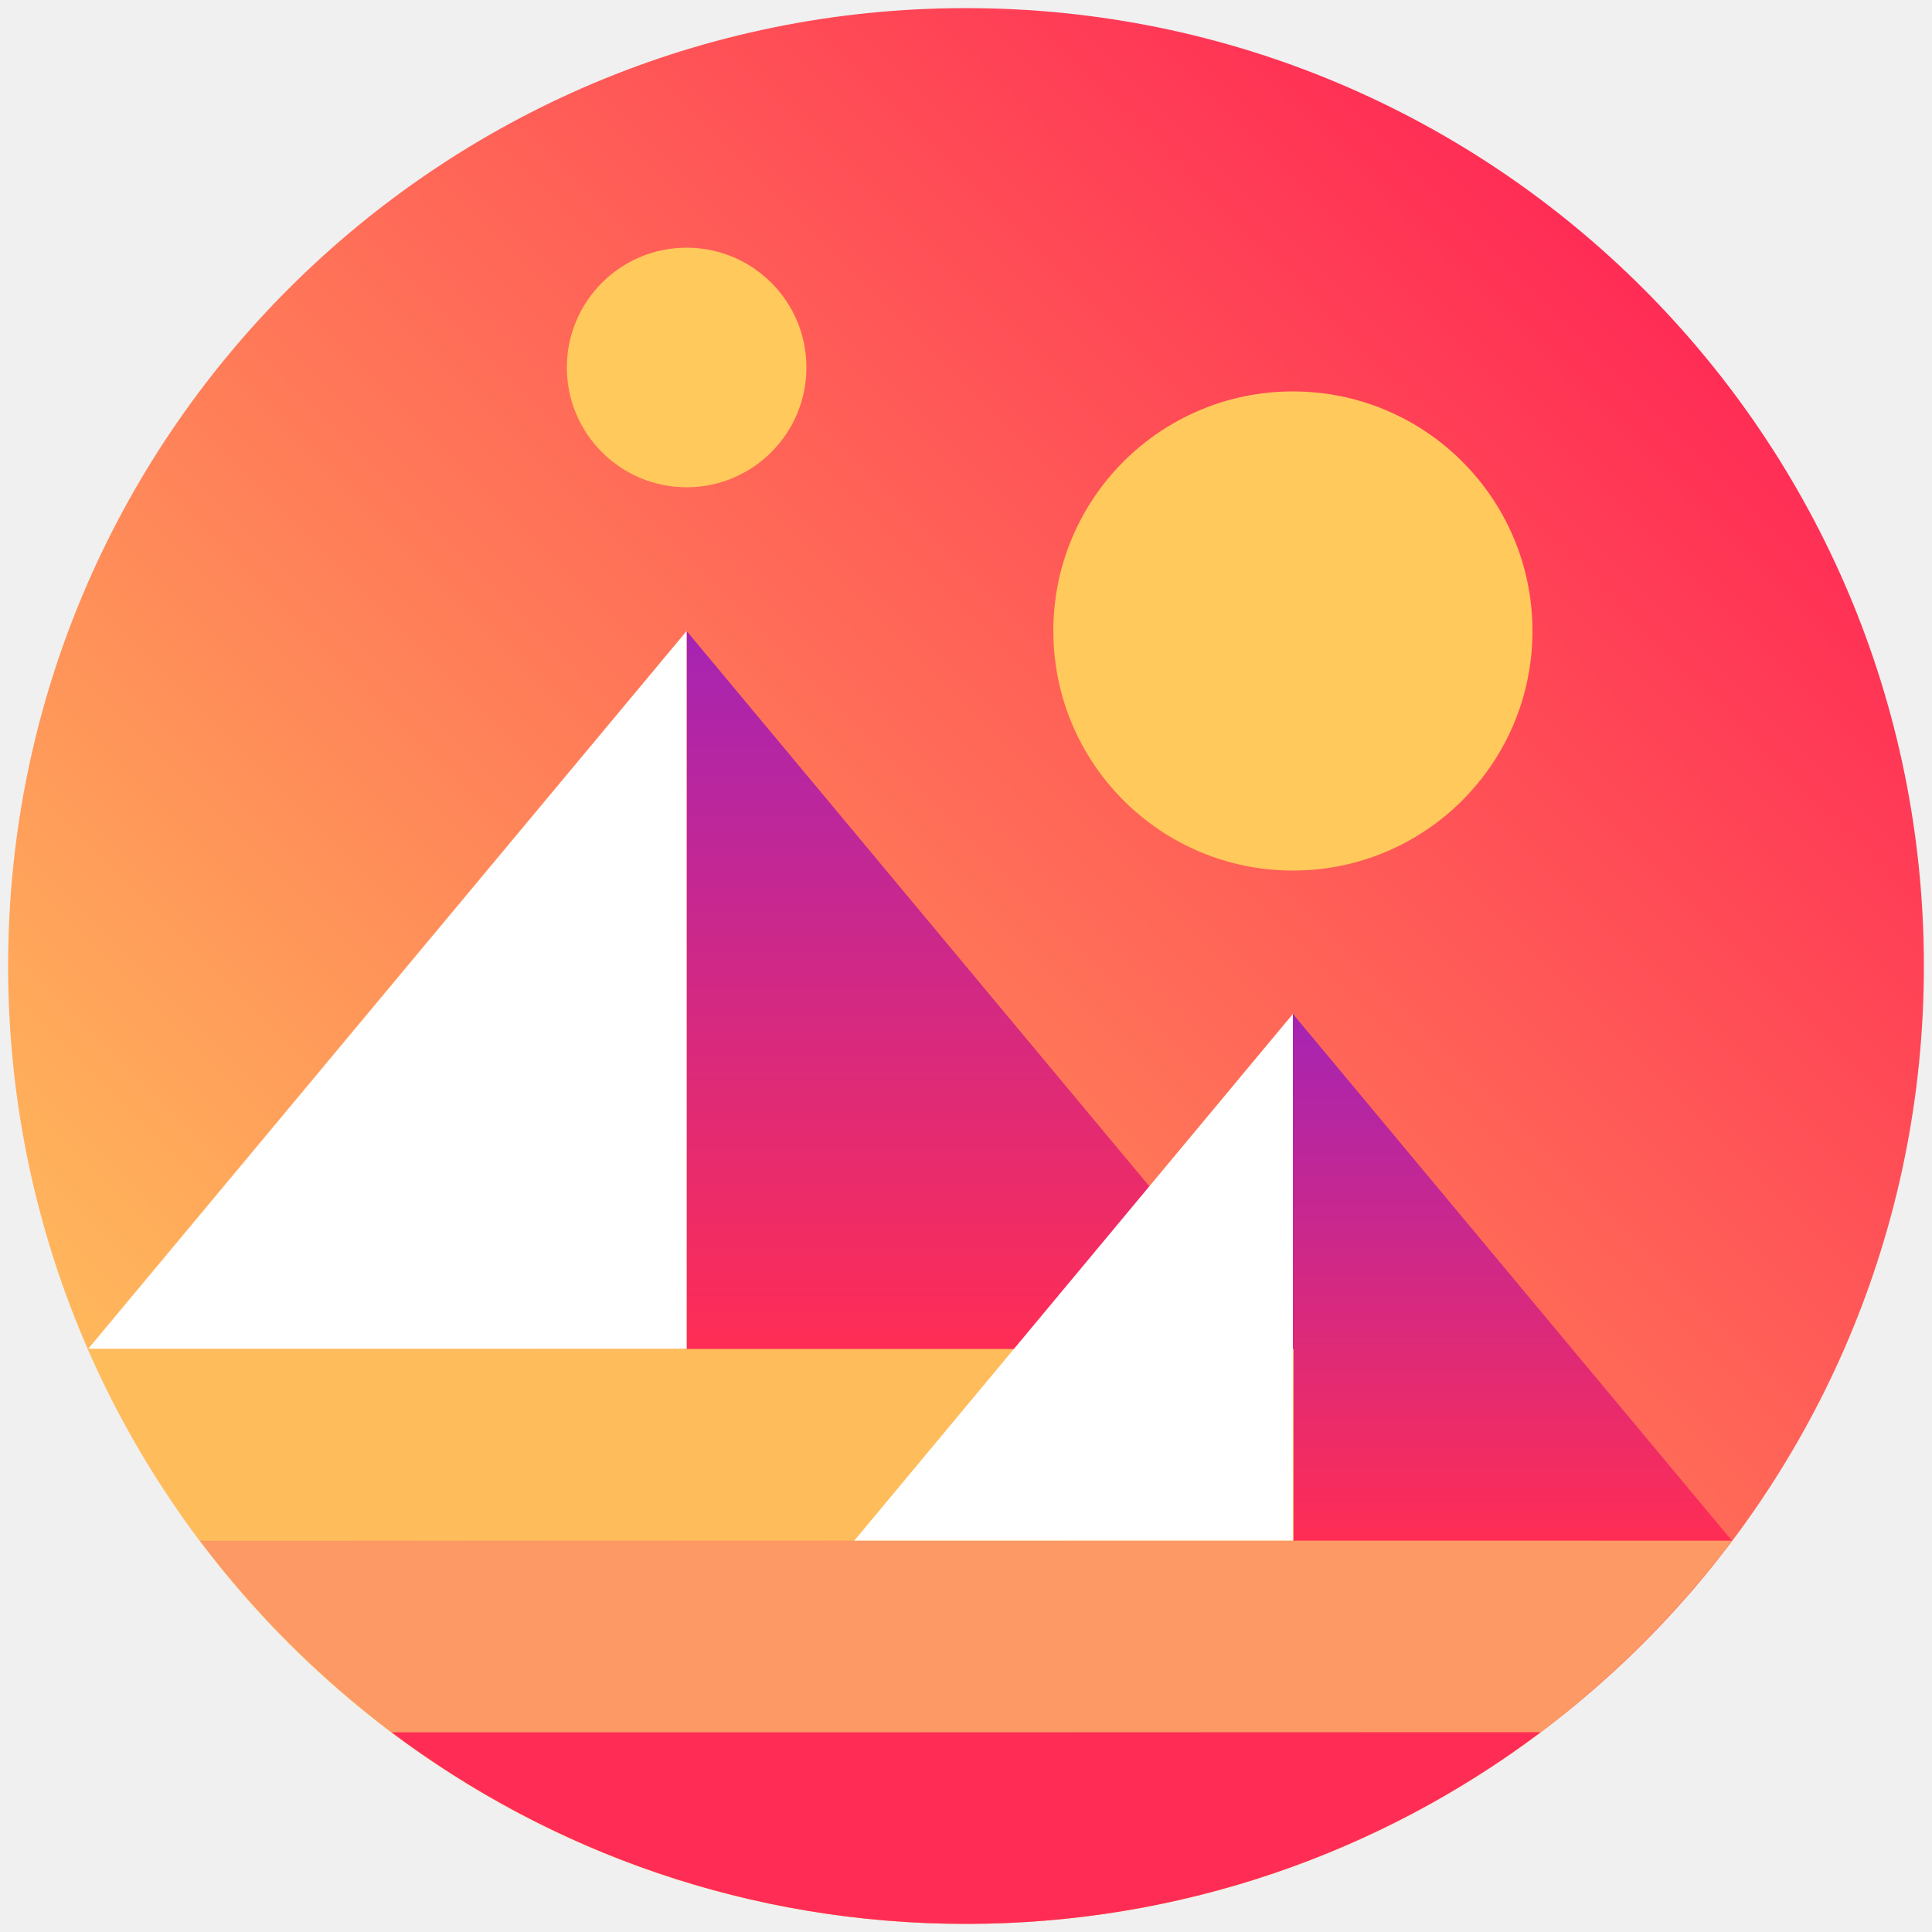
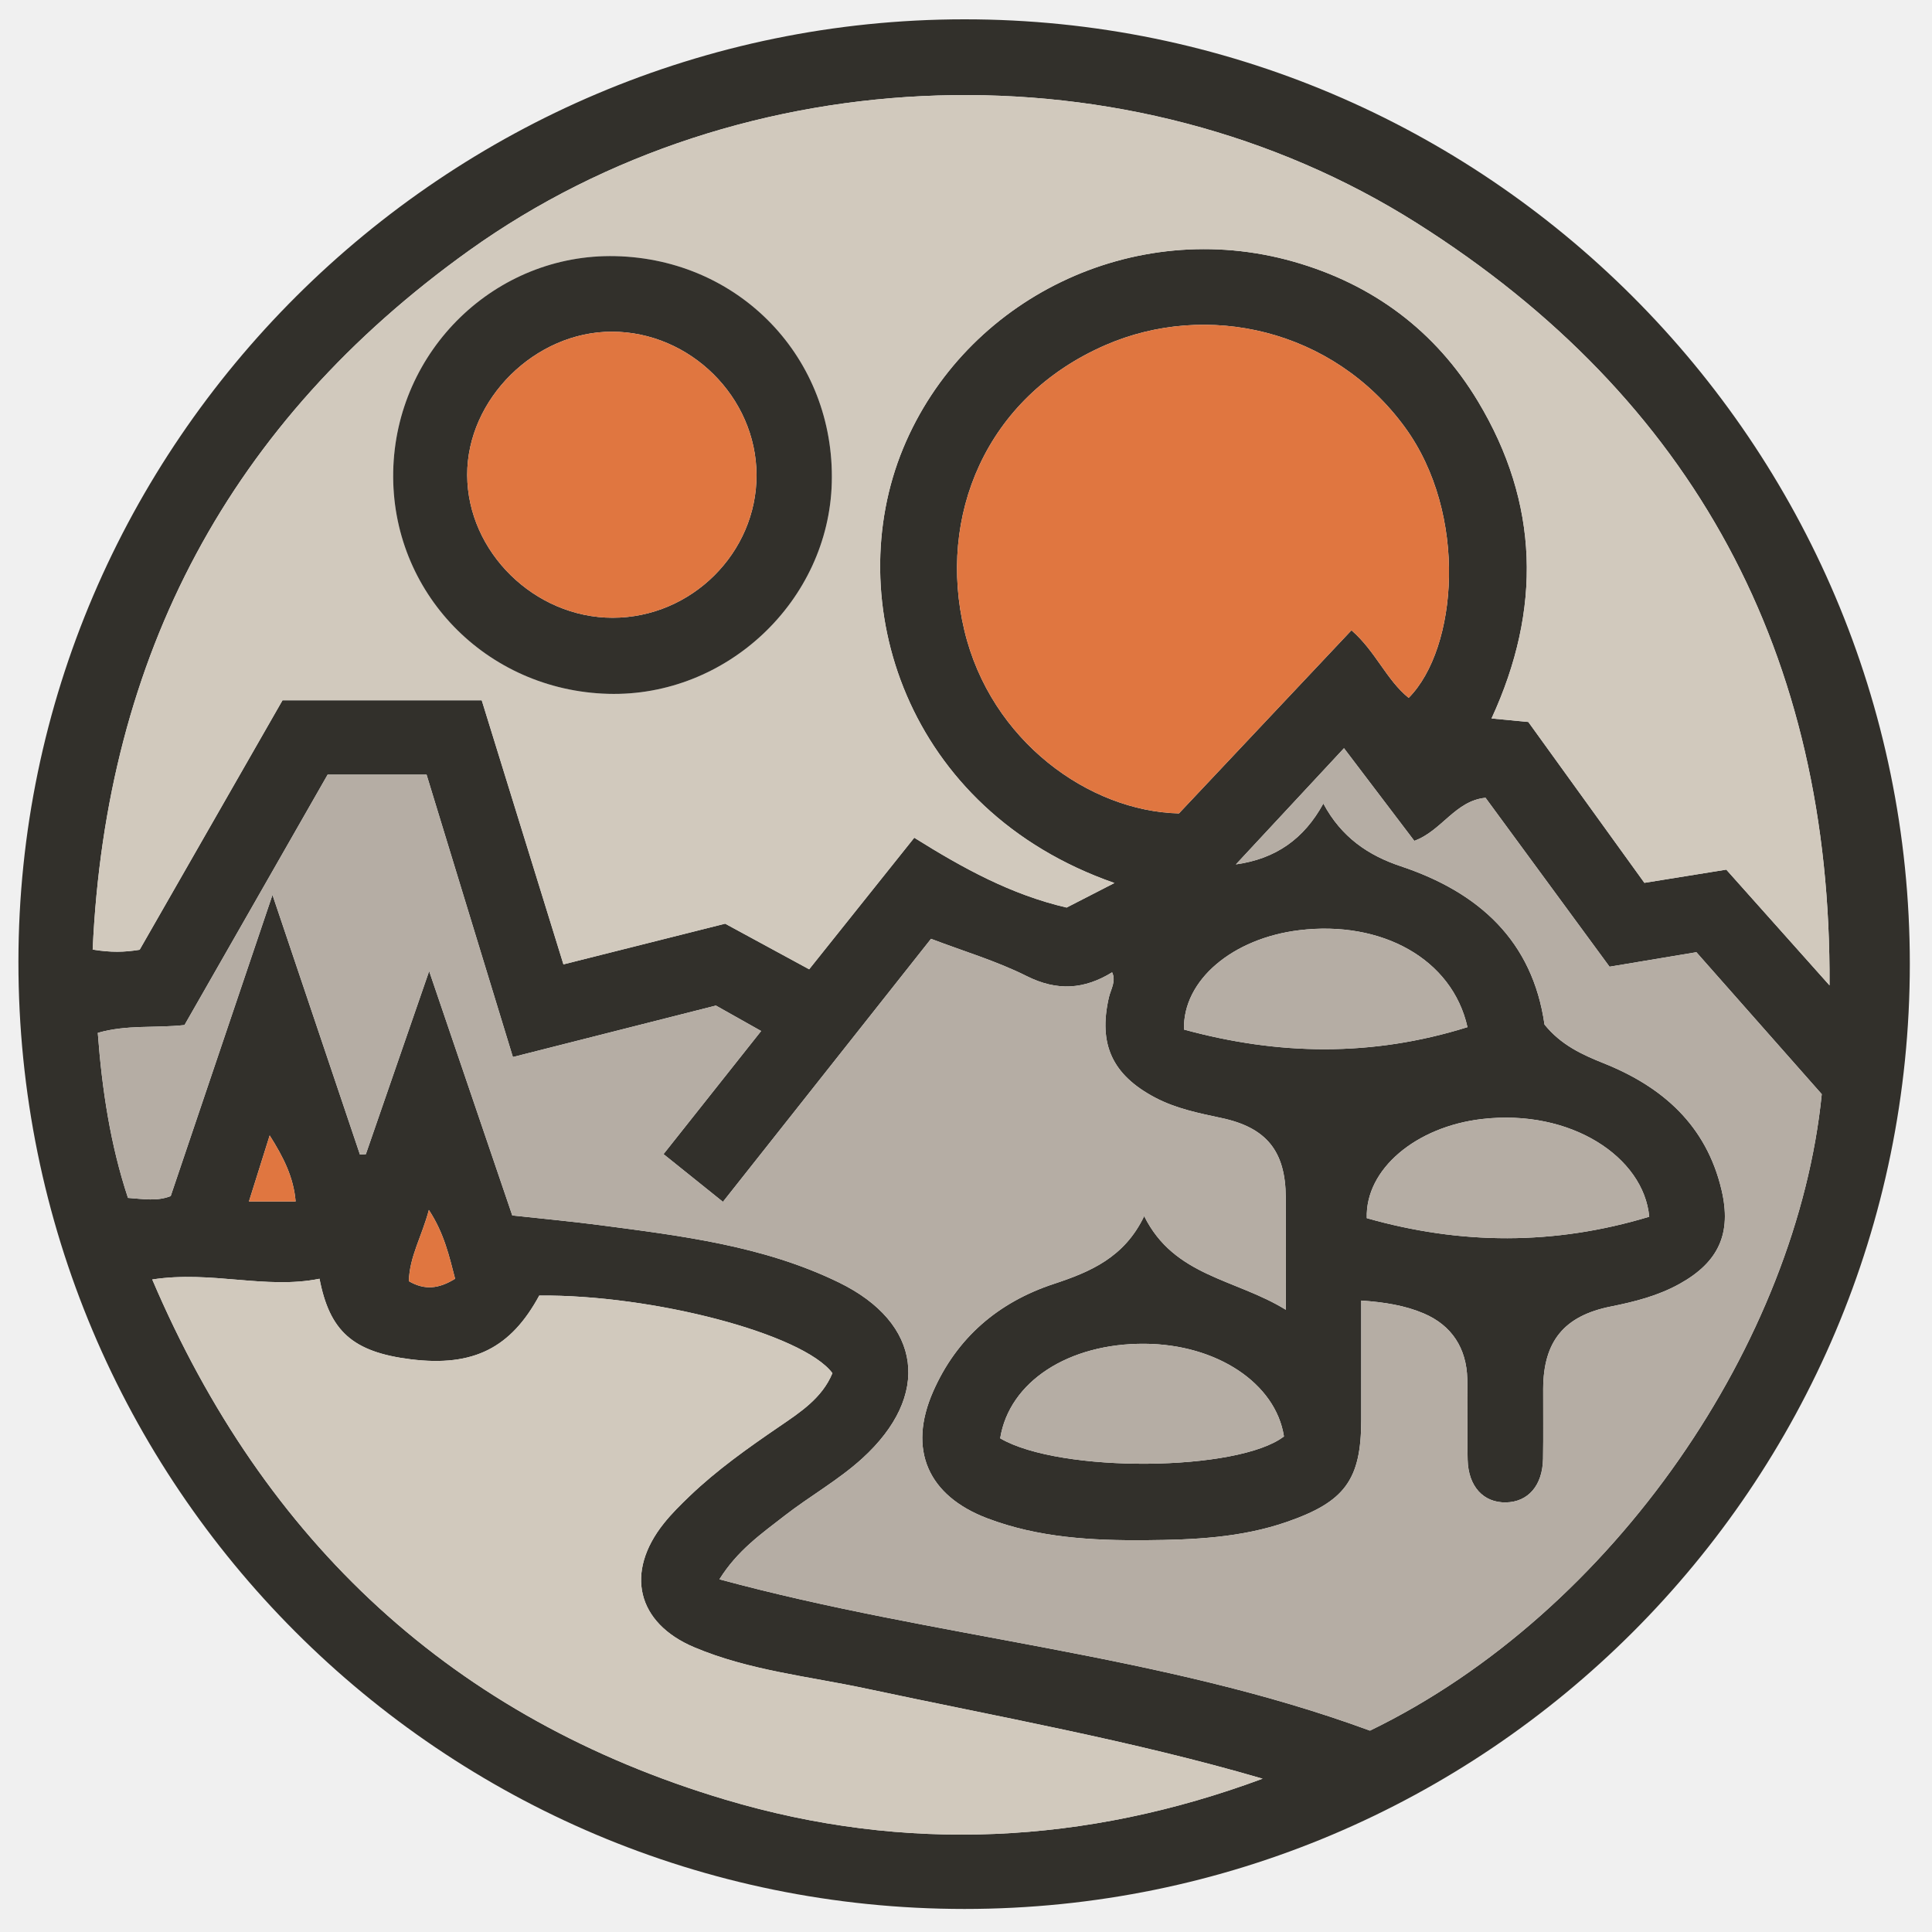
- <svg xmlns="http://www.w3.org/2000/svg" version="1.1" id="mana" x="0px" y="0px" viewBox="0 0 500 500" style="enable-background:new 0 0 500 500;" xml:space="preserve">
-   <style type="text/css">
- 	.st0{fill-rule:evenodd;clip-rule:evenodd;fill:url(#SVGID_1_);}
- 	.st1{fill-rule:evenodd;clip-rule:evenodd;fill:url(#SVGID_2_);}
- 	.st2{fill-rule:evenodd;clip-rule:evenodd;fill:#FFFFFF;}
- 	.st3{fill-rule:evenodd;clip-rule:evenodd;fill:#FC9965;}
- 	.st4{fill-rule:evenodd;clip-rule:evenodd;fill:#FF2D55;}
- 	.st5{fill-rule:evenodd;clip-rule:evenodd;fill:url(#SVGID_3_);}
- 	.st6{fill-rule:evenodd;clip-rule:evenodd;fill:#FFBC5B;}
- 	.st7{fill-rule:evenodd;clip-rule:evenodd;fill:#FFC95B;}
- </style>
+ <svg xmlns="http://www.w3.org/2000/svg" version="1.1" id="Layer_1" x="0px" y="0px" viewBox="0 0 500 500" style="enable-background:new 0 0 500 500;" xml:space="preserve">
  <g>
-     <linearGradient id="SVGID_1_" gradientUnits="userSpaceOnUse" x1="-386.964" y1="762.161" x2="-387.841" y2="761.284" gradientTransform="matrix(400 0 0 -400 155211 304939)">
-       <stop offset="0" style="stop-color:#FF2D55" />
-       <stop offset="1" style="stop-color:#FFBC5B" />
-     </linearGradient>
-     <circle class="st0" cx="250" cy="250" r="247.9" />
-     <linearGradient id="SVGID_2_" gradientUnits="userSpaceOnUse" x1="-384.98" y1="761.038" x2="-384.98" y2="759.799" gradientTransform="matrix(125 0 0 -150 48377.699 114319)">
-       <stop offset="0" style="stop-color:#A524B3" />
-       <stop offset="1" style="stop-color:#FF2D55" />
-     </linearGradient>
-     <path class="st1" d="M177.7,163.3v185.9h154.9L177.7,163.3z" />
-     <path class="st2" d="M22.8,349.1h154.9V163.3L22.8,349.1z" />
-     <path class="st3" d="M51.7,398.7c14.1,18.7,30.9,35.4,49.6,49.6h297.4c18.7-14.1,35.4-30.9,49.6-49.6H51.7z" />
-     <path class="st4" d="M101.3,448.3c41.4,31.1,92.9,49.6,148.7,49.6s107.3-18.5,148.7-49.6H101.3z" />
-     <linearGradient id="SVGID_3_" gradientUnits="userSpaceOnUse" x1="-383.415" y1="760.151" x2="-383.415" y2="758.912" gradientTransform="matrix(91.7 0 0 -110 35550.598 83879)">
-       <stop offset="0" style="stop-color:#A524B3" />
-       <stop offset="1" style="stop-color:#FF2D55" />
-     </linearGradient>
-     <path class="st5" d="M334.6,262.4v136.3h113.6L334.6,262.4z" />
-     <path class="st6" d="M334.6,349.1H22.8c7.7,17.7,17.5,34.3,28.9,49.6h283.1v-49.6H334.6z" />
-     <path class="st2" d="M221.1,398.7h113.5V262.4L221.1,398.7z" />
-     <circle class="st7" cx="334.6" cy="163.3" r="62" />
-     <circle class="st7" cx="177.7" cy="95.1" r="31" />
+     <path style="fill:#32302B;" d="M249.533,5c134.833-0.064,244.742,109.728,244.728,244.466   c-0.014,135.025-109.607,244.578-244.659,244.57C114.213,494.028,4.69,384.351,4.769,248.857   C4.847,114.737,114.929,5.064,249.533,5z M287.837,251.624c-7.197,4.432-14.215,4.957-22.137,0.986   c-7.771-3.895-16.24-6.398-24.753-9.646c-17.843,22.555-35.661,45.077-53.85,68.068c-5.318-4.269-10.127-8.13-15.38-12.347   c8.497-10.716,16.637-20.981,25.265-31.862c-4.419-2.486-8.191-4.607-11.705-6.583c-17.645,4.473-34.854,8.836-52.543,13.32   c-7.639-24.992-14.999-49.068-22.34-73.084c-9.018,0-17.108,0-25.602,0c-12.361,21.625-24.77,43.334-37.043,64.805   c-7.661,0.845-14.911-0.155-22.442,2.025c1.105,14.752,3.262,28.977,7.811,42.706c4.105,0.299,7.53,0.92,11.058-0.463   c8.564-25.346,17.128-50.689,26.341-77.955c8.016,23.8,15.324,45.499,22.633,67.197c0.511-0.03,1.022-0.061,1.533-0.091   c5.229-15.124,10.458-30.248,16.381-47.382c7.637,22.449,14.549,42.764,21.513,63.236c7.827,0.857,15.206,1.528,22.546,2.493   c21.171,2.782,42.447,5.337,61.968,14.847c21.581,10.514,23.928,29.293,6.066,45.541c-6.23,5.667-13.572,9.746-20.159,14.871   c-5.909,4.597-12.16,8.947-16.809,16.417c56.259,15.275,114.088,19.203,168.359,39.164   c63.516-30.81,110.563-101.108,116.919-164.72c-10.734-12.155-21.618-24.479-32.443-36.736c-7.685,1.283-14.959,2.498-22.479,3.754   c-10.699-14.575-21.245-28.942-32.092-43.719c-7.836,0.759-11.353,8.587-18.434,11.143c-5.953-7.844-11.883-15.657-18.196-23.975   c-9.791,10.526-18.881,20.298-27.971,30.07c10.309-1.443,17.626-6.595,22.628-15.749c4.675,8.745,11.657,13.431,20.039,16.227   c20.275,6.763,34.109,19.336,37.199,40.97c4.274,5.292,9.674,7.761,15.359,10.036c15.228,6.094,26.496,16.049,30.445,32.72   c2.668,11.262-0.692,18.714-10.849,24.355c-5.564,3.09-11.589,4.623-17.77,5.858c-12.14,2.425-17.474,9.004-17.53,21.295   c-0.027,6.038,0.069,12.077-0.036,18.113c-0.12,6.91-3.85,11.196-9.619,11.294c-5.808,0.098-9.73-4.127-9.895-11.055   c-0.166-6.963,0.08-13.936-0.091-20.899c-0.194-7.935-4.002-13.852-11.259-16.947c-4.825-2.058-10.099-2.916-16.188-3.341   c0,10.59,0.004,20.755-0.001,30.92c-0.008,15.577-4.35,21.204-19.271,26.375c-11.86,4.111-24.194,4.626-36.416,4.727   c-13.875,0.115-27.834-0.618-41.131-5.682c-15.306-5.829-20.586-17.748-13.981-32.777c6.146-13.985,16.873-23.125,31.249-27.874   c9.419-3.111,18.251-6.817,23.38-17.546c7.748,15.654,23.641,16.211,36.649,24.24c0-10.674,0.039-19.907-0.01-29.139   c-0.064-11.892-4.988-17.999-16.581-20.473c-5.911-1.262-11.824-2.442-17.239-5.304c-11.069-5.85-14.729-13.788-11.961-25.898   c0.499-2.184,1.997-4.277,0.766-6.665c0.276-0.063,0.551-0.125,0.453-0.103C288.285,251.321,288.061,251.472,287.837,251.624z    M473.477,255.009c0.528-85.594-35.022-151.865-106.768-197.246c-74.303-46.999-174.654-43.487-245.279,7.056   c-61.938,44.327-94,104.81-97.445,180.934c4.778,0.775,8.207,0.693,12.157,0.042c12.306-21.491,24.728-43.186,36.964-64.553   c17.595,0,34.457,0,51.568,0c7.055,22.804,14.02,45.314,21.143,68.336c14.375-3.617,28.038-7.055,41.852-10.531   c7.142,3.878,14.235,7.73,21.742,11.806c9.163-11.472,18.084-22.64,27.198-34.051c12.68,7.93,25.052,14.727,39.428,18.074   c3.698-1.899,7.647-3.927,12.373-6.354c-54.137-18.862-70.985-73.127-54.672-112.52c16.022-38.69,59.566-60.087,101.048-48.287   c20.432,5.812,36.707,17.857,47.705,36.145c15.854,26.364,16.544,53.816,3.515,82.075c3.688,0.352,6.409,0.612,9.522,0.91   c9.942,13.778,19.959,27.659,30.042,41.632c7.282-1.174,14.113-2.275,21.193-3.416   C455.727,235.108,464.602,245.059,473.477,255.009z M39.403,331.13c29.071,68.12,77.956,113.601,148.24,134.594   c46.661,13.937,93.367,11.574,139.118-5.401c-33.82-9.878-68.295-15.984-102.5-23.294c-14.962-3.198-30.364-4.703-44.59-10.712   c-14.901-6.294-17.97-19.423-7.859-32.081c2.02-2.529,4.348-4.833,6.693-7.074c7.071-6.76,15.015-12.391,23.079-17.898   c5.482-3.744,11.197-7.444,13.846-13.894c-7.628-10.188-46.491-20.347-75.873-20.082c-7.313,13.5-16.979,18.527-33.269,16.495   c-15.064-1.879-20.978-7.322-23.597-20.843C68.722,333.765,54.734,328.755,39.403,331.13z M364.563,180.608   c12.677-12.765,15.484-47.543-1.012-70.088c-18.633-25.464-51.309-32.618-77.509-21.19c-31.161,13.592-43.451,44.454-36.472,73.788   c6.823,28.677,32.346,46.854,55.54,47.393c14.888-15.804,29.726-31.555,44.65-47.397   C356.078,168.627,358.778,175.947,364.563,180.608z M258.848,372.233c15.514,9.082,61.681,8.625,73.438-0.493   c-2.125-13.731-17.36-23.855-36.078-23.973C276.55,347.642,261.191,357.56,258.848,372.233z M426.82,314.888   c-1.421-15.407-20.251-27.984-43.349-25.276c-16.945,1.987-30.164,12.919-29.748,25.646   C377.943,322.141,402.171,322.34,426.82,314.888z M379.781,265.824c-3.951-17.689-22.266-27.687-43.572-25.084   c-17.06,2.084-30.119,12.808-29.799,25.706C330.667,273.077,354.925,273.603,379.781,265.824z M110.992,313.136   c-1.788,6.776-5.037,12.122-5.177,18.436c4.13,2.391,7.743,1.968,11.965-0.629C116.259,325.13,114.982,319.239,110.992,313.136z    M76.509,310.94c-0.517-6.271-3.179-11.503-6.716-17.091c-1.715,5.462-3.43,10.923-5.367,17.091   C69.058,310.94,72.645,310.94,76.509,310.94z" />
+     <path style="fill:#D1C9BD;" d="M473.477,255.009c-8.875-9.951-17.75-19.901-26.712-29.948c-7.081,1.141-13.912,2.242-21.193,3.416   c-10.083-13.973-20.1-27.854-30.042-41.632c-3.114-0.297-5.835-0.557-9.522-0.91c13.03-28.258,12.339-55.711-3.515-82.075   c-10.998-18.288-27.273-30.332-47.705-36.145c-41.482-11.8-85.026,9.597-101.048,48.287c-16.313,39.393,0.535,93.658,54.672,112.52   c-4.726,2.427-8.675,4.455-12.373,6.354c-14.377-3.347-26.748-10.144-39.428-18.074c-9.115,11.411-18.035,22.579-27.198,34.051   c-7.506-4.076-14.6-7.928-21.742-11.806c-13.814,3.476-27.477,6.914-41.852,10.531c-7.123-23.023-14.088-45.533-21.143-68.336   c-17.111,0-33.973,0-51.568,0c-12.235,21.367-24.658,43.062-36.964,64.553c-3.951,0.65-7.379,0.733-12.157-0.042   c3.445-76.124,35.506-136.607,97.445-180.934c70.624-50.543,170.975-54.054,245.279-7.056   C438.456,103.144,474.006,169.416,473.477,255.009z M157.394,179.565c30.667,0.847,57.072-24.083,57.872-54.642   c0.842-32.139-23.763-57.899-56.007-58.637c-31.014-0.709-56.882,24.375-57.497,55.756   C101.15,153.251,125.754,178.691,157.394,179.565z" />
+     <path style="fill:#B5ADA4;" d="M287.74,251.484c1.232,2.39-0.266,4.483-0.765,6.667c-2.769,12.11,0.892,20.048,11.961,25.898   c5.416,2.862,11.328,4.043,17.239,5.304c11.592,2.474,16.517,8.581,16.581,20.473c0.049,9.232,0.01,18.465,0.01,29.139   c-13.008-8.029-28.902-8.586-36.649-24.24c-5.13,10.729-13.961,14.434-23.38,17.546c-14.376,4.749-25.103,13.889-31.249,27.874   c-6.604,15.029-1.324,26.948,13.981,32.777c13.297,5.064,27.256,5.796,41.131,5.682c12.222-0.101,24.555-0.616,36.416-4.727   c14.921-5.172,19.263-10.798,19.271-26.375c0.005-10.165,0.001-20.33,0.001-30.92c6.089,0.425,11.363,1.283,16.188,3.341   c7.257,3.094,11.064,9.012,11.259,16.947c0.17,6.963-0.075,13.936,0.091,20.899c0.165,6.928,4.088,11.153,9.895,11.055   c5.769-0.098,9.499-4.384,9.619-11.294c0.105-6.036,0.008-12.076,0.036-18.113c0.055-12.292,5.39-18.87,17.53-21.295   c6.181-1.235,12.206-2.768,17.77-5.858c10.157-5.641,13.517-13.092,10.849-24.355c-3.949-16.671-15.217-26.625-30.445-32.72   c-5.685-2.275-11.085-4.745-15.359-10.036c-3.09-21.635-16.924-34.207-37.199-40.97c-8.381-2.796-15.363-7.482-20.039-16.227   c-5.002,9.154-12.319,14.306-22.628,15.749c9.09-9.772,18.179-19.544,27.971-30.07c6.313,8.318,12.242,16.13,18.196,23.975   c7.082-2.556,10.598-10.385,18.434-11.143c10.847,14.776,21.393,29.144,32.092,43.719c7.52-1.256,14.794-2.47,22.479-3.754   c10.825,12.258,21.708,24.582,32.443,36.736c-6.357,63.612-53.403,133.91-116.919,164.72   c-54.272-19.962-112.101-23.89-168.359-39.164c4.649-7.47,10.9-11.819,16.809-16.417c6.587-5.125,13.929-9.204,20.159-14.871   c17.862-16.248,15.515-35.027-6.066-45.541c-19.52-9.51-40.797-12.065-61.968-14.847c-7.34-0.964-14.718-1.636-22.546-2.493   c-6.965-20.472-13.876-40.788-21.513-63.236c-5.924,17.134-11.152,32.258-16.381,47.382c-0.511,0.03-1.022,0.061-1.533,0.091   c-7.308-21.698-14.616-43.397-22.633-67.197c-9.213,27.266-17.776,52.609-26.341,77.955c-3.528,1.383-6.953,0.761-11.058,0.463   c-4.548-13.729-6.706-27.954-7.811-42.706c7.53-2.179,14.781-1.179,22.442-2.025c12.273-21.471,24.682-43.181,37.043-64.805   c8.495,0,16.584,0,25.602,0c7.341,24.015,14.7,48.092,22.34,73.084c17.689-4.484,34.897-8.847,52.543-13.32   c3.513,1.976,7.285,4.098,11.705,6.583c-8.628,10.88-16.768,21.146-25.265,31.862c5.253,4.217,10.062,8.078,15.38,12.347   c18.189-22.991,36.007-45.514,53.85-68.068c8.514,3.248,16.983,5.751,24.753,9.646c7.922,3.971,14.94,3.446,22.137-0.986   L287.74,251.484z" />
+     <path style="fill:#D1C9BD;" d="M39.403,331.13c15.331-2.374,29.319,2.636,43.288-0.19c2.618,13.521,8.533,18.964,23.597,20.843   c16.29,2.032,25.956-2.995,33.269-16.495c29.382-0.265,68.245,9.893,75.873,20.082c-2.649,6.451-8.365,10.15-13.846,13.894   c-8.064,5.507-16.007,11.138-23.079,17.898c-2.345,2.242-4.674,4.546-6.693,7.074c-10.111,12.658-7.042,25.787,7.859,32.081   c14.227,6.009,29.628,7.515,44.59,10.712c34.205,7.31,68.68,13.415,102.5,23.294c-45.751,16.975-92.457,19.338-139.118,5.401   C117.359,444.731,68.474,399.25,39.403,331.13z" />
+     <path style="fill:#E07640;" d="M364.563,180.608c-5.785-4.66-8.485-11.981-14.803-17.494   c-14.924,15.842-29.762,31.593-44.65,47.397c-23.194-0.539-48.717-18.716-55.54-47.393c-6.979-29.333,5.31-60.196,36.472-73.788   c26.2-11.428,58.876-4.275,77.509,21.19C380.047,133.064,377.24,167.842,364.563,180.608z" />
+     <path style="fill:#B5ADA4;" d="M258.848,372.233c2.343-14.672,17.702-24.591,37.36-24.466   c18.718,0.119,33.953,10.242,36.078,23.973C320.529,380.858,274.362,381.315,258.848,372.233z" />
+     <path style="fill:#B5ADA4;" d="M426.82,314.888c-24.65,7.452-48.878,7.253-73.097,0.37c-0.415-12.728,12.803-23.659,29.748-25.646   C406.569,286.904,425.399,299.481,426.82,314.888z" />
+     <path style="fill:#B5ADA4;" d="M379.781,265.824c-24.856,7.779-49.115,7.253-73.371,0.623   c-0.32-12.898,12.739-23.622,29.799-25.706C357.516,238.137,375.831,248.135,379.781,265.824z" />
+     <path style="fill:#E07640;" d="M110.992,313.136c3.99,6.103,5.267,11.993,6.788,17.807c-4.222,2.596-7.835,3.019-11.965,0.629   C105.954,325.258,109.204,319.912,110.992,313.136z" />
+     <path style="fill:#E07640;" d="M76.509,310.94c-3.864,0-7.451,0-12.083,0c1.937-6.167,3.652-11.629,5.367-17.091   C73.33,299.436,75.992,304.669,76.509,310.94z" />
+     <path style="fill:#32302B;" d="M157.394,179.565c-31.64-0.874-56.244-26.314-55.632-57.522   c0.615-31.381,26.483-56.465,57.497-55.756c32.244,0.738,56.849,26.498,56.007,58.637   C214.466,155.482,188.061,180.413,157.394,179.565z M195.788,122.895c-0.07-20.081-17.137-37.005-37.366-37.054   c-19.906-0.048-37.577,17.43-37.511,37.101c0.067,19.89,17.413,36.917,37.623,36.93   C178.926,159.886,195.858,143.079,195.788,122.895z" />
+     <path style="fill:#E07640;" d="M195.788,122.895c0.071,20.184-16.862,36.991-37.254,36.978c-20.21-0.013-37.557-17.04-37.623-36.93   c-0.066-19.671,17.605-37.149,37.511-37.101C178.651,85.89,195.717,102.814,195.788,122.895z" />
  </g>
</svg>
